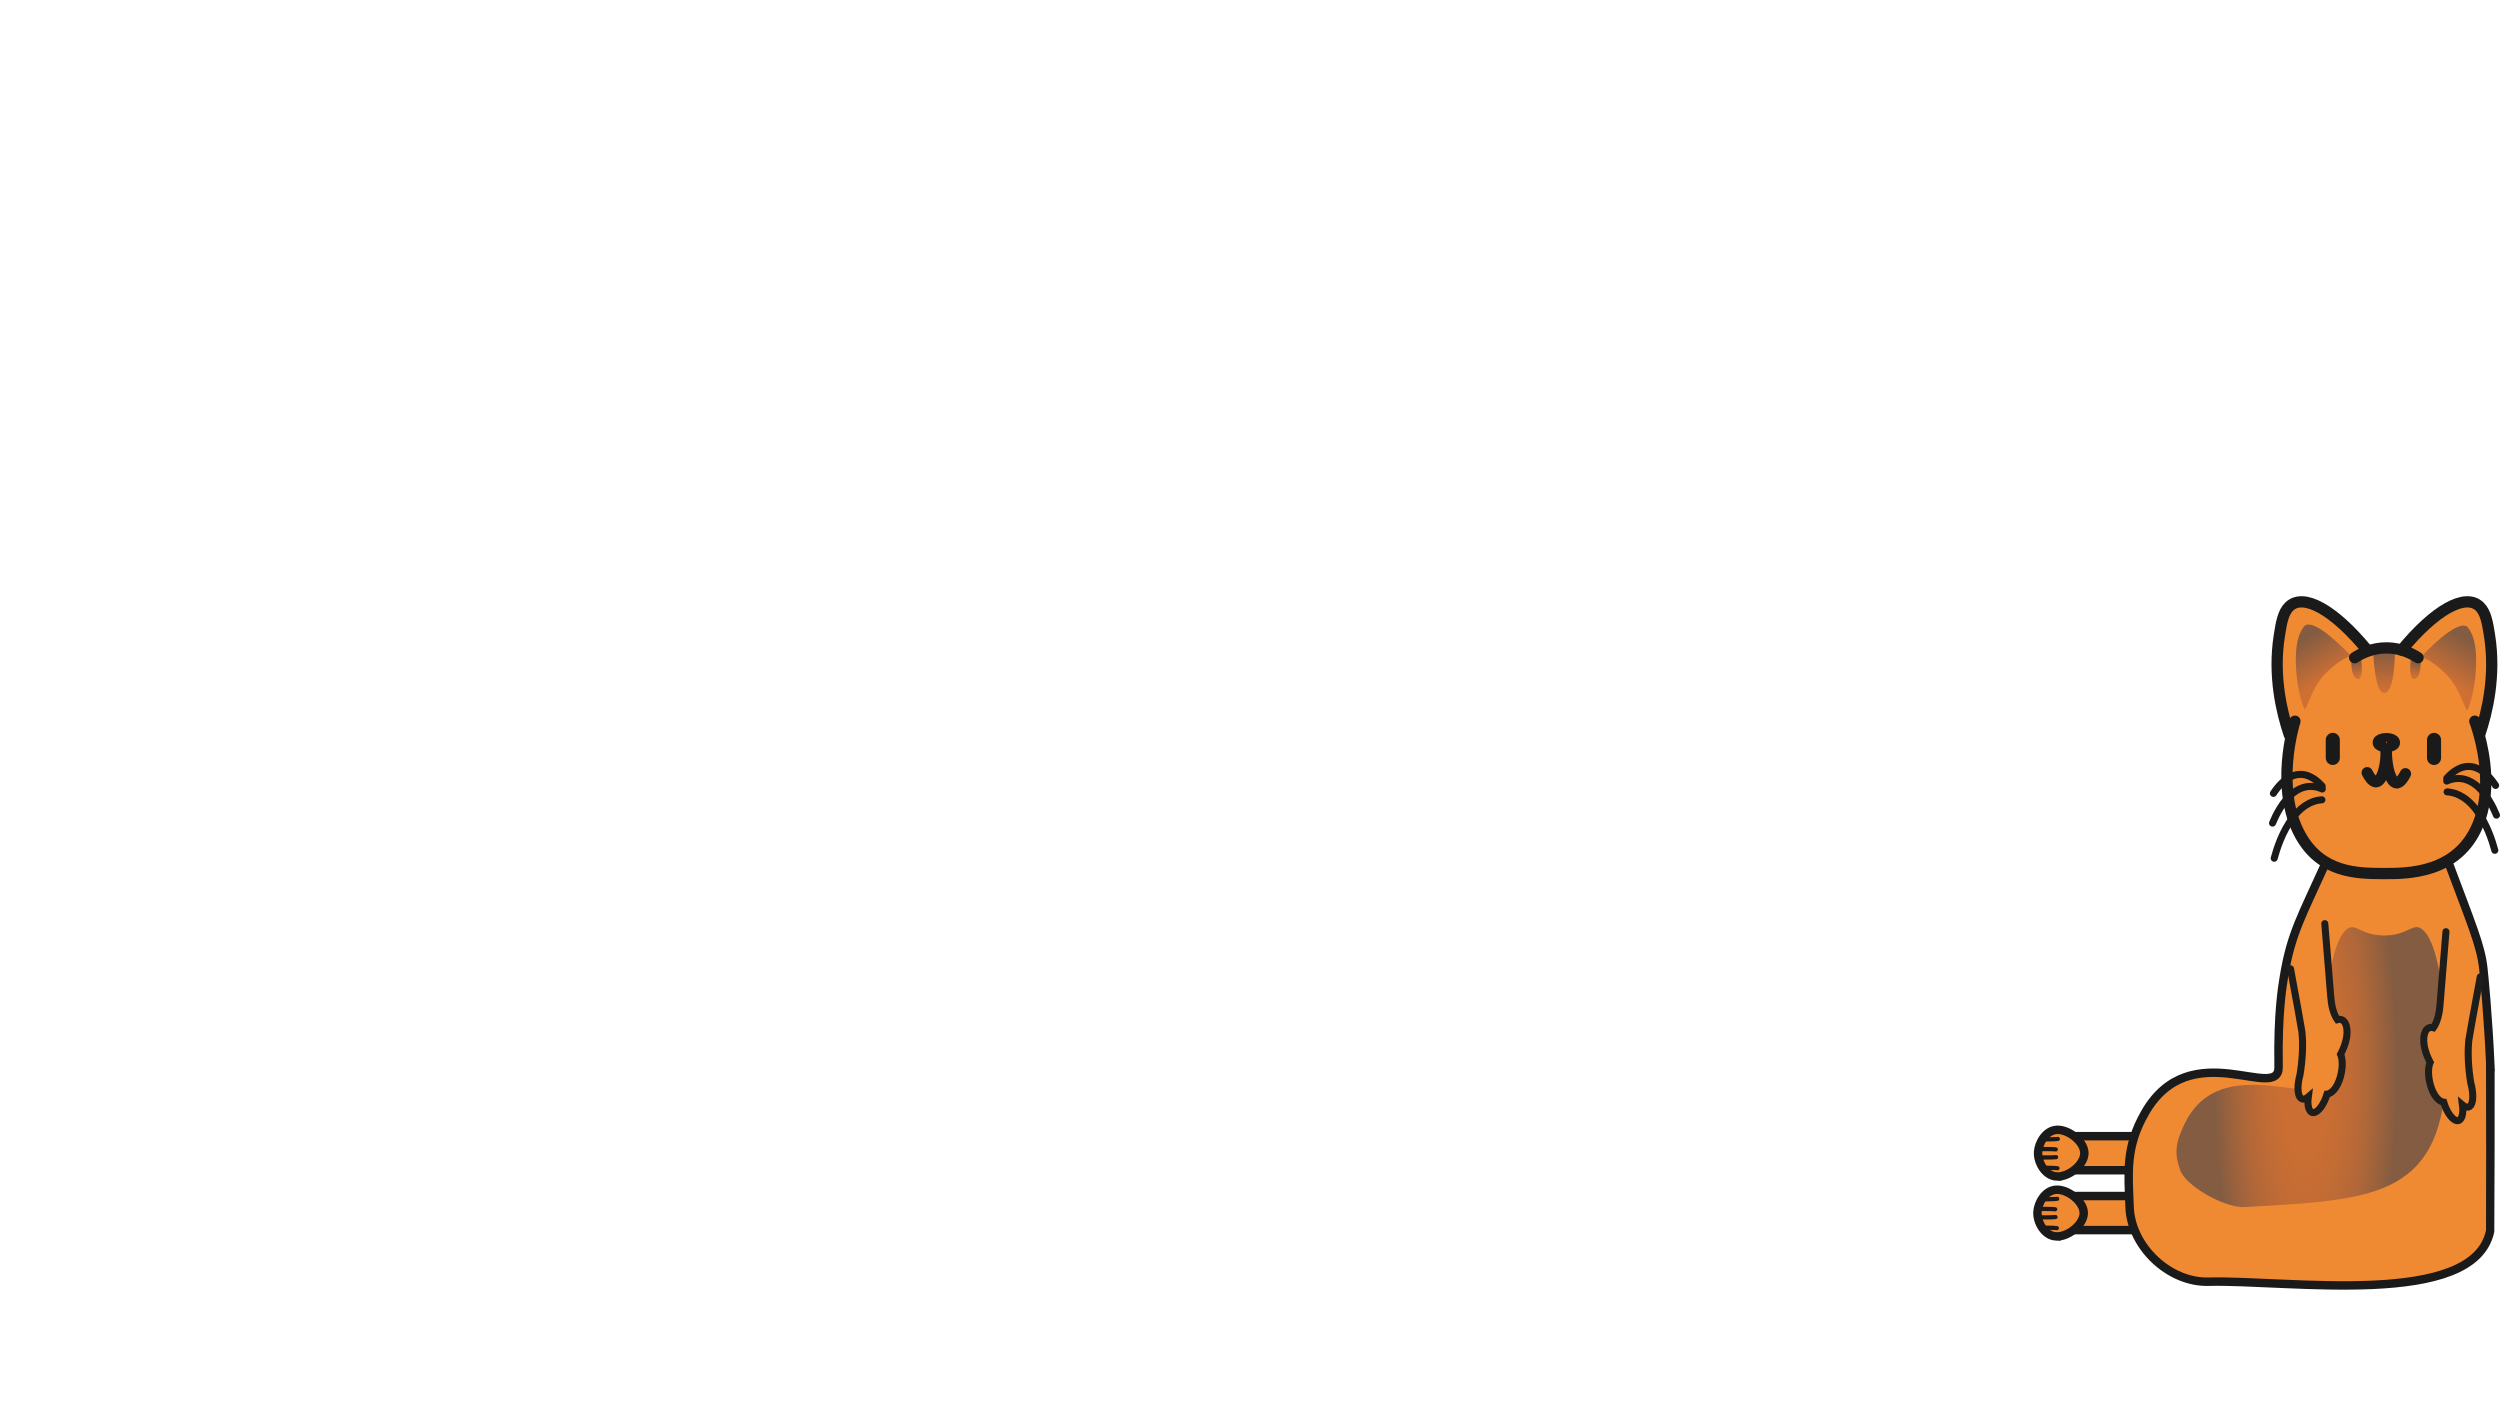
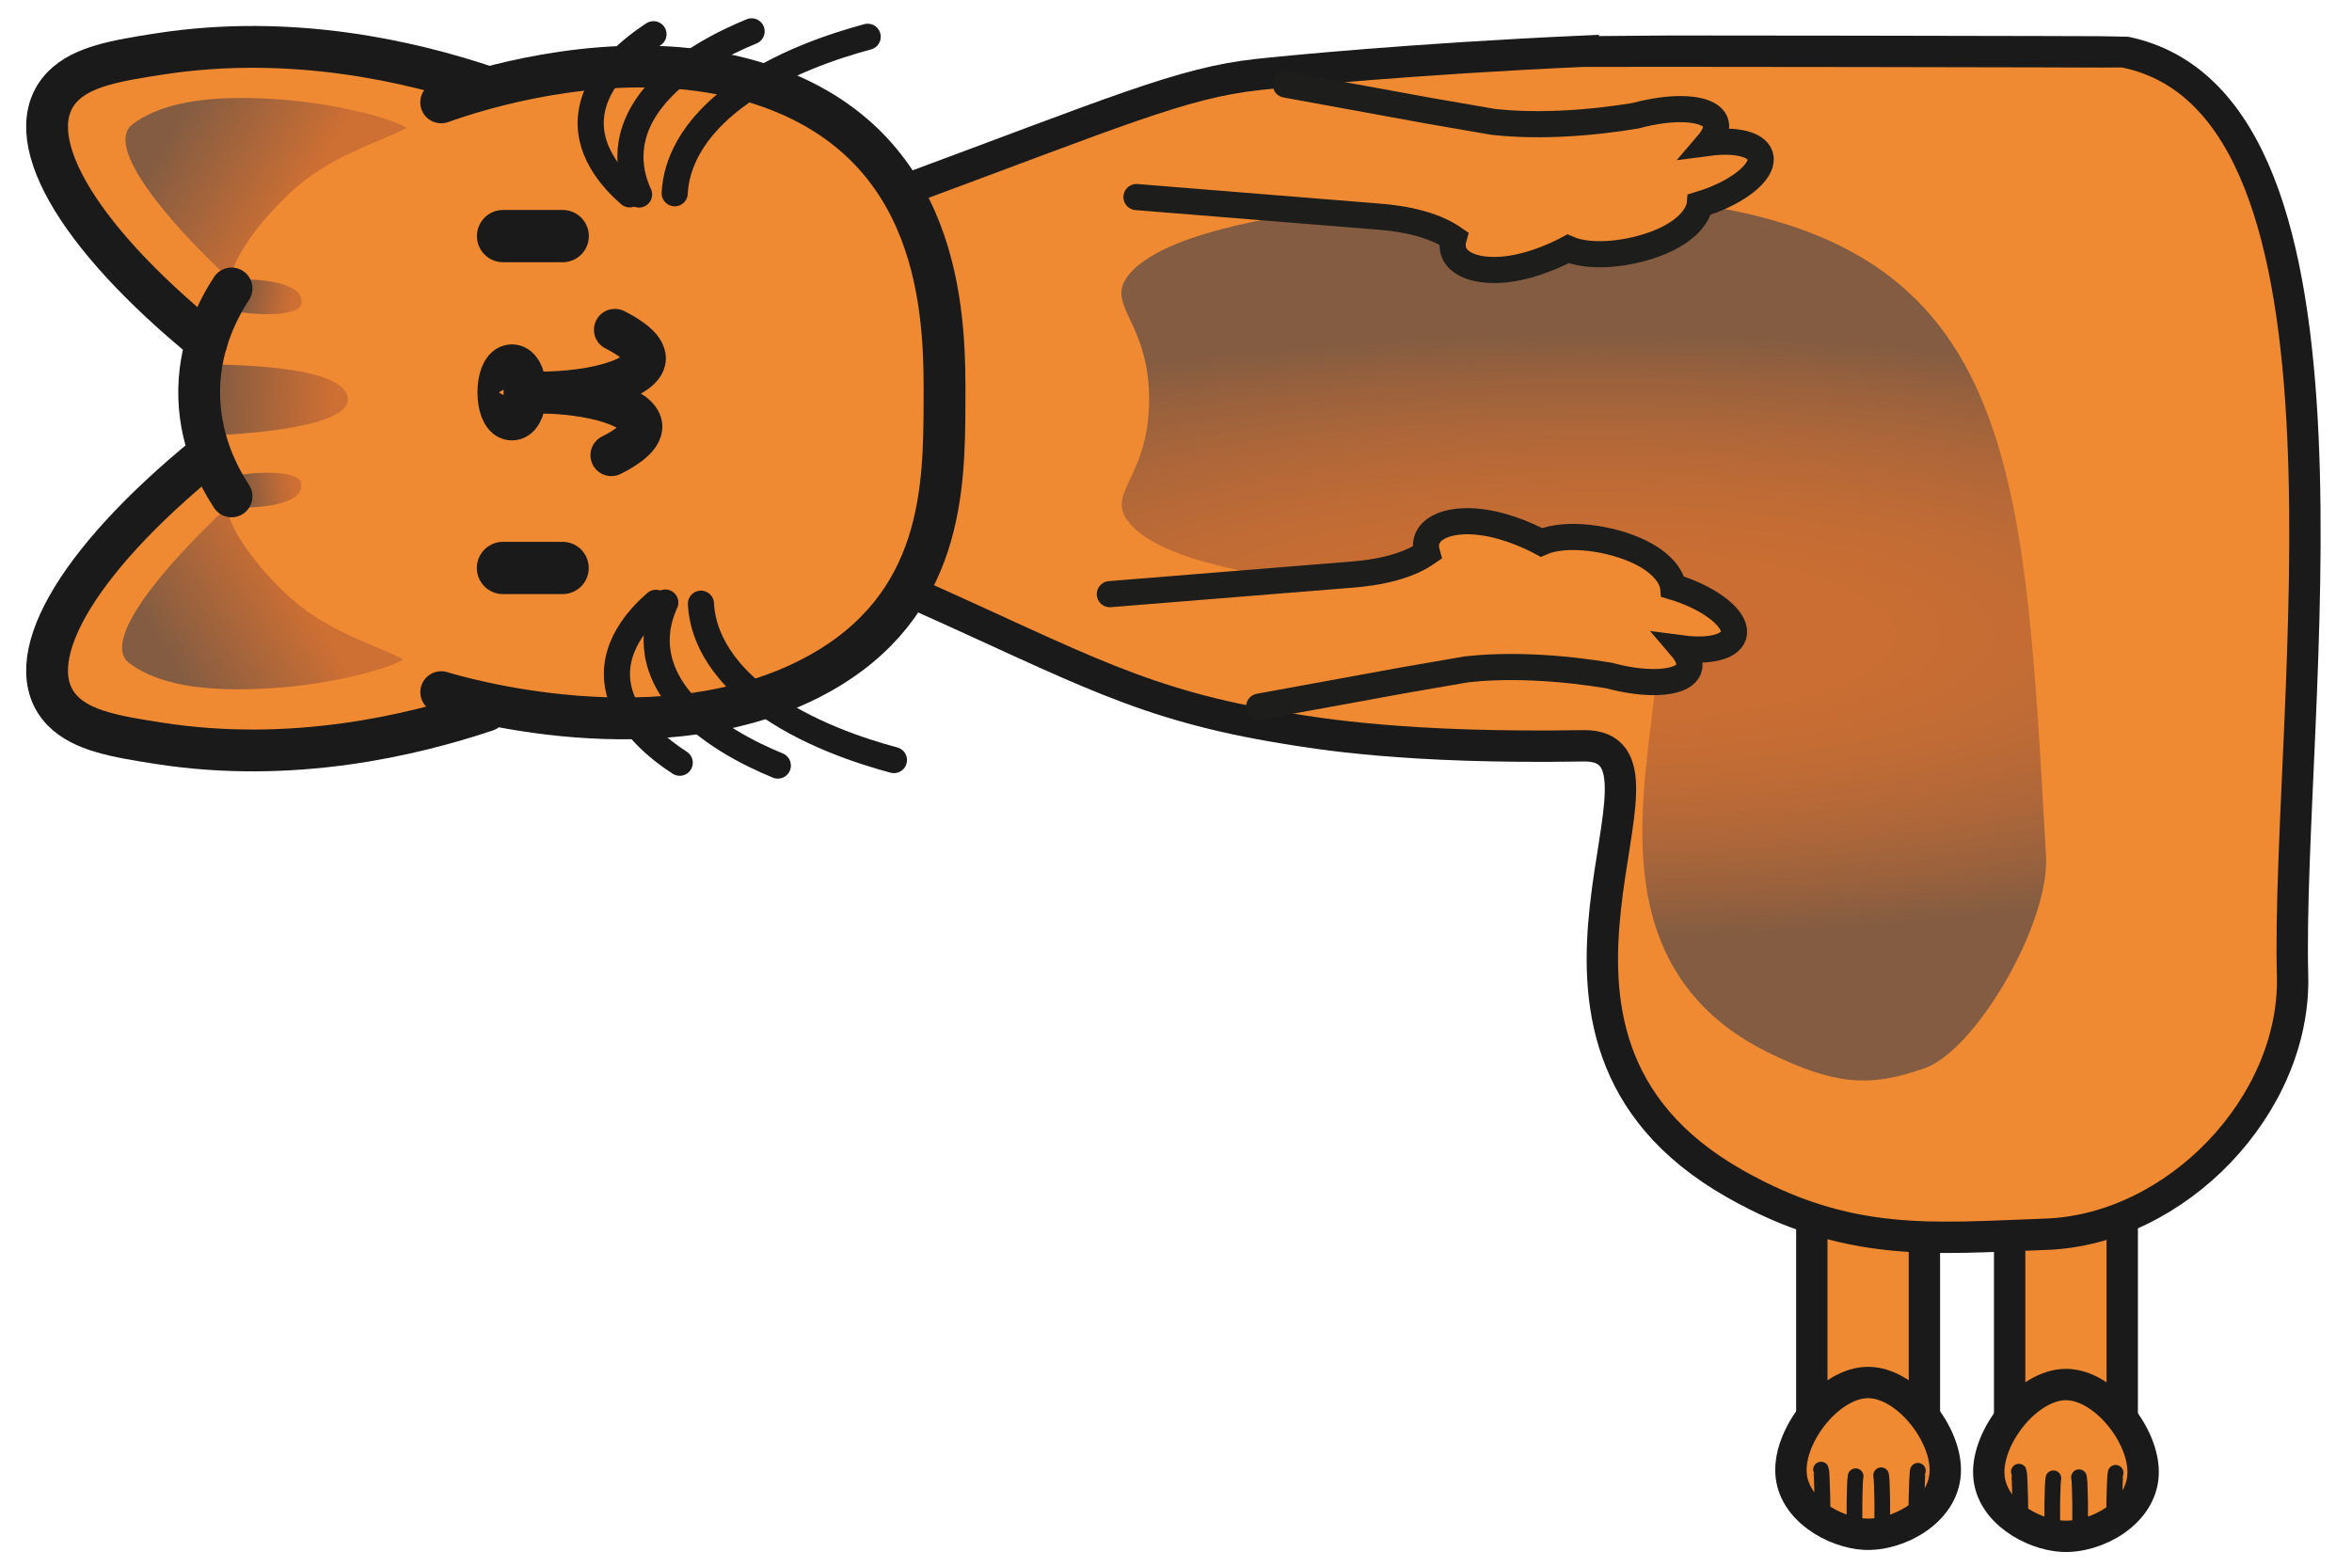
- <svg xmlns="http://www.w3.org/2000/svg" xmlns:xlink="http://www.w3.org/1999/xlink" id="J" viewBox="0 0 1774.99 1010">
+ <svg xmlns="http://www.w3.org/2000/svg" xmlns:xlink="http://www.w3.org/1999/xlink" id="Calque_1" viewBox="0 0 450 300">
  <defs>
-     <style>.cls-1{fill:url(#Dégradé_sans_nom_30-2);}.cls-1,.cls-2,.cls-3,.cls-4,.cls-5,.cls-6,.cls-7{stroke-width:0px;}.cls-2{fill:url(#Dégradé_sans_nom_29-3);}.cls-3{fill:url(#Dégradé_sans_nom_29-2);}.cls-8{stroke-width:10px;}.cls-8,.cls-9,.cls-10,.cls-11,.cls-12{stroke:#1a1a1a;}.cls-8,.cls-9,.cls-11{stroke-linejoin:round;}.cls-8,.cls-9,.cls-11,.cls-13,.cls-12{stroke-linecap:round;}.cls-8,.cls-9,.cls-13,.cls-12{fill:none;}.cls-9{stroke-width:8px;}.cls-4{fill:url(#Dégradé_sans_nom_904);}.cls-10{stroke-width:6px;}.cls-10,.cls-11,.cls-5{fill:#ef8a33;}.cls-10,.cls-13,.cls-12{stroke-miterlimit:10;}.cls-11{stroke-width:3px;}.cls-13{stroke:#1d1d1b;}.cls-13,.cls-12{stroke-width:5px;}.cls-6{fill:url(#Dégradé_sans_nom_29);}.cls-7{fill:url(#Dégradé_sans_nom_30);}</style>
-     <radialGradient id="Dégradé_sans_nom_904" cx="2048.59" cy="717.11" fx="2048.59" fy="717.11" r="119.1" gradientTransform="translate(346.45 -795.55) scale(.63 2.17)" gradientUnits="userSpaceOnUse">
+     <style>.cls-1{fill:#1a1a1a;}.cls-1,.cls-2{stroke-width:10px;}.cls-1,.cls-2,.cls-3,.cls-4,.cls-5,.cls-6{stroke:#1a1a1a;}.cls-1,.cls-2,.cls-3,.cls-5{stroke-linejoin:round;}.cls-1,.cls-2,.cls-3,.cls-5,.cls-7,.cls-6{stroke-linecap:round;}.cls-8{fill:url(#Dégradé_sans_nom_6);}.cls-8,.cls-9,.cls-10,.cls-11,.cls-12,.cls-13,.cls-14{stroke-width:0px;}.cls-9{fill:url(#Dégradé_sans_nom_5);}.cls-10{fill:url(#Dégradé_sans_nom_2);}.cls-2,.cls-3,.cls-7,.cls-6{fill:none;}.cls-3{stroke-width:8px;}.cls-11{fill:url(#Dégradé_sans_nom_5-2);}.cls-12{fill:url(#Dégradé_sans_nom_6-2);}.cls-13{fill:url(#Dégradé_sans_nom_6-3);}.cls-4{stroke-width:6px;}.cls-4,.cls-5,.cls-14{fill:#ef8a33;}.cls-4,.cls-7,.cls-6{stroke-miterlimit:10;}.cls-5{stroke-width:3px;}.cls-7{stroke:#1d1d1b;}.cls-7,.cls-6{stroke-width:5px;}</style>
+     <radialGradient id="Dégradé_sans_nom_2" cx="1236.91" cy="26.83" fx="1236.91" fy="26.83" r="119.1" gradientTransform="translate(357.46 814.28) rotate(-90) scale(.56 -1.93)" gradientUnits="userSpaceOnUse">
      <stop offset="0" stop-color="#ce6f33" />
      <stop offset=".24" stop-color="#ca6e33" />
      <stop offset=".42" stop-color="#c06b35" />
      <stop offset=".59" stop-color="#af6739" />
      <stop offset=".75" stop-color="#98613d" />
      <stop offset=".87" stop-color="#835c42" />
    </radialGradient>
-     <linearGradient id="Dégradé_sans_nom_30" x1="1650.95" y1="481.63" x2="1631.72" y2="449.38" gradientUnits="userSpaceOnUse">
+     <linearGradient id="Dégradé_sans_nom_5" x1="1164.04" y1="669.8" x2="1146.92" y2="698.51" gradientTransform="translate(727.21 1277.42) rotate(-90) scale(1 -1)" gradientUnits="userSpaceOnUse">
      <stop offset="0" stop-color="#ce6f33" />
      <stop offset=".85" stop-color="#835c42" />
    </linearGradient>
-     <linearGradient id="Dégradé_sans_nom_29" x1="1692.33" y1="489.5" x2="1692.69" y2="463.09" gradientUnits="userSpaceOnUse">
+     <linearGradient id="Dégradé_sans_nom_6" x1="1200.59" y1="662.84" x2="1200.91" y2="686.35" gradientTransform="translate(727.21 1277.42) rotate(-90) scale(1 -1)" gradientUnits="userSpaceOnUse">
      <stop offset="0" stop-color="#ce6f33" />
      <stop offset=".28" stop-color="#bd6a36" />
      <stop offset=".83" stop-color="#925f3e" />
      <stop offset="1" stop-color="#835c42" />
    </linearGradient>
-     <linearGradient id="Dégradé_sans_nom_29-2" x1="1674.36" y1="479.97" x2="1672.79" y2="469.79" xlink:href="#Dégradé_sans_nom_29" />
-     <linearGradient id="Dégradé_sans_nom_30-2" x1="89.99" y1="482.36" x2="70.76" y2="450.11" gradientTransform="translate(1827.1) rotate(-180) scale(1 -1)" xlink:href="#Dégradé_sans_nom_30" />
-     <linearGradient id="Dégradé_sans_nom_29-3" x1="236.7" y1="480.02" x2="235.13" y2="469.85" gradientTransform="translate(1950.48) rotate(-180) scale(1 -1)" xlink:href="#Dégradé_sans_nom_29" />
+     <linearGradient id="Dégradé_sans_nom_6-2" x1="1184.71" y1="671.33" x2="1183.32" y2="680.39" xlink:href="#Dégradé_sans_nom_6" />
+     <linearGradient id="Dégradé_sans_nom_5-2" x1="738.95" y1="669.15" x2="721.84" y2="697.86" gradientTransform="translate(727.21 -701.67) rotate(90)" xlink:href="#Dégradé_sans_nom_5" />
+     <linearGradient id="Dégradé_sans_nom_6-3" x1="882.94" y1="671.28" x2="881.54" y2="680.34" gradientTransform="translate(727.21 -825.05) rotate(90)" xlink:href="#Dégradé_sans_nom_6" />
  </defs>
-   <rect class="cls-10" x="1500.63" y="760.36" width="24.2" height="116.8" transform="translate(2331.49 -693.97) rotate(90)" />
-   <path class="cls-10" d="m1460.42,835.34c-8.44-.38-13.8-10.16-13.38-17.43.36-6.26,5.27-15.37,13.38-15.74,8.27-.38,19.48,8.34,19.47,16.58-.01,8.21-11.15,16.96-19.47,16.58Z" />
-   <path class="cls-11" d="m1461.03,808.64c-.49.23-10.61.44-11.04.28" />
-   <path class="cls-11" d="m1460.78,829.45c-.49-.23-10.61-.44-11.04-.28" />
-   <path class="cls-11" d="m1459.81,821.56c-1.25.26-10.28.35-11.48.13" />
-   <path class="cls-11" d="m1459.59,816.07c-1.25-.26-10.28-.35-11.48-.13" />
-   <rect class="cls-10" x="1500.19" y="802.89" width="24.2" height="116.8" transform="translate(2373.58 -651.01) rotate(90)" />
-   <path class="cls-10" d="m1459.98,877.87c-8.44-.38-13.8-10.16-13.38-17.43.36-6.26,5.27-15.37,13.38-15.74,8.27-.38,19.48,8.34,19.47,16.58-.01,8.21-11.15,16.96-19.47,16.58Z" />
-   <path class="cls-11" d="m1460.59,851.16c-.49.23-10.61.44-11.04.28" />
-   <path class="cls-11" d="m1460.34,871.97c-.49-.23-10.61-.44-11.04-.28" />
-   <path class="cls-11" d="m1459.38,864.09c-1.25.26-10.28.35-11.48.13" />
-   <path class="cls-11" d="m1459.15,858.59c-1.25-.26-10.28-.35-11.48-.13" />
-   <path class="cls-10" d="m1768.18,757.51c.08,1.68-.07,115.95-.18,116.49-11.46,55.35-143.5,34.56-200,36-28.03.71-55-25-56-53-.87-24.38-3.07-42.43,11-67,32.25-56.33,95.21-6.79,94.78-32.49-.64-38.23,2.68-57.11,3.79-63.93,5.04-30.93,12.97-43.81,29.07-79.62,11.86-26.38,33.6,4.58,42.86,3.83,7.97-.65,38-23.91,44.36-6.89,17.29,46.33,23.5,60.42,25.28,76.56.63,5.67,3.41,33.59,5.06,70.05Z" />
-   <path class="cls-4" d="m1548,831c-4.46-12.27-3.36-19.79,3-33,26-54,96.9-8.14,98.37-32.3,1.25-20.45.43-91.61,16.43-105.57,6.61-5.77,9.44,3.86,26.54,4.06,17.74.21,20.92-10.08,27.81-4.06,15.97,13.96,17.56,84.48,16.43,105.57-4.58,85.3-54.58,86.3-142.58,91.3-14.64.83-42-15-46-26Z" />
-   <path class="cls-5" d="m1736.62,661.51c1.68,11.83,23.97,32.55,24.34,32.09-2.92,15.33-5.25,28.63-7.24,39.55-.79,4.33-2.05,11.21-1.22,22.42.4,5.38,1.16,10.1,1.73,13.25,2.23,8.64,1.85,15.76-.6,17.48-1.9,1.33-4.44-.97-5.27-1.78.68,9.2-2.46,13.35-6.22,10.66-2.58-1.85-5.32-6.82-7.12-12.59-.45.02-3.78.03-6.72-5.14-3.33-5.84-5.18-16.57-2.88-23.17-1.14-1.9-3.45-6.1-4.35-10.91-1.42-7.5.99-14.24,6.61-13.68.85-1.57,2.06-4.13,3.11-7.97,1.52-5.55,1.91-10.86,2.1-13.42.73-9.59,2.08-25.77,3.73-46.79Z" />
-   <path class="cls-13" d="m1760.96,693.59l-5.63,30.62-2.44,14.01c-.37,3.39-.64,8.08-.4,14.11.26,6.31,1.01,12.07,1.74,16.48,1.93,7.09,1.88,13.51-.07,16.09-2.03,2.69-5.26.07-5.8-.39.9,6.82-.74,11.49-3.89,11.16-3.24-.34-7.26-5.88-9.45-13.09-.26-.02-4.17-.45-7.42-6.93-3.19-6.37-4.52-16.14-2.18-21.38-.7-1.29-3.62-6.85-4.4-12.96-.95-7.48,1.65-13.02,6.66-11.63,1.03-1.47,2.26-3.75,3.24-7.27.87-3.16,1.28-6.37,1.48-9,1.41-17.3,2.81-34.61,4.22-51.91" />
-   <polygon class="cls-5" points="1626.22 525.31 1615.42 474.45 1623.69 432.6 1635.6 427.3 1663.92 443.63 1682.17 466.96 1626.22 525.31" />
-   <polygon class="cls-5" points="1759.92 526.72 1770.72 475.87 1762.45 434.02 1750.54 428.71 1722.22 445.04 1703.97 468.37 1759.92 526.72" />
-   <path class="cls-5" d="m1764.44,542.82c.13,1.44,2.66,32.33-12.51,55.64-14.79,22.72-36.62,23.22-57.64,23.7-19.09.44-35.1.8-49.67-14.94-13.6-14.7-23.17-40.45-20.48-64.4,1.39-12.36,6-25.39,12.51-39.67,5.56-12.19,7.84-18.19,14.6-25.5,13.81-14.95,31.54-14.06,43.04-14.17,11.51-.1,28.05-.25,42.47,14.68,8.66,8.98,12.81,22.41,17.06,32.46,4.37,10.32,9.33,18.35,10.62,32.2Z" />
-   <path class="cls-7" d="m1669.36,465.93c-12.57-13.39-28.95-27.16-33.65-20.99-5.31,6.96-6.45,18.55-5.31,32.71.77,9.54,3.41,21.64,6.07,26.27,3.22-5.92,5.88-16.49,14.22-25.24,7.73-8.12,15.05-12.29,18.67-12.75Z" />
-   <path class="cls-6" d="m1685.01,463.74c.18,2.15,1.14,28.1,7.68,28.21,7.68.13,7.47-26.4,7.68-28.46" />
-   <path class="cls-3" d="m1669.36,470.05c.09,4.51,1.04,13.27,5.78,11.72,2.09-1.29,2.2-9.03.95-14.94" />
-   <path class="cls-1" d="m1718.7,466.66c12.57-13.39,28.95-27.16,33.65-20.99,5.31,6.96,6.45,18.55,5.31,32.71-.77,9.54-3.41,21.64-6.07,26.27-3.22-5.92-5.88-16.49-14.22-25.24-7.73-8.12-15.05-12.29-18.67-12.75Z" />
-   <path class="cls-2" d="m1718.78,470.1c-.09,4.51-1.04,13.27-5.78,11.72-2.09-1.29-2.2-9.03-.95-14.94" />
-   <path class="cls-9" d="m1629.39,512.04c-.92,2.93-14.45,47.78,3.79,80.88,14.93,27.1,40.61,27.22,58.96,27.3,16.79.08,52.96.25,67.3-35.03,9.36-23.03,4.59-49.29.71-63.5-1.31-4.78-2.51-8.19-3.04-9.66" />
-   <path class="cls-9" d="m1705.2,461.58c23.53-28.65,45.24-40.73,55.36-30.91,4.35,4.22,5.58,11.53,7.01,20.61,4.53,28.68-1.71,54.58-7.07,70.45" />
-   <path class="cls-9" d="m1680.69,461.58c-23.53-28.65-45.24-40.73-55.36-30.91-4.35,4.22-5.58,11.53-7.01,20.61-4.53,28.68,1.71,54.58,7.07,70.45" />
-   <path class="cls-9" d="m1671.78,466.96c4.19-2.73,12.47-7.18,23.32-6.96,9.97.21,17.59,4.28,21.71,6.96" />
-   <ellipse class="cls-8" cx="1694.3" cy="527.24" rx="4.74" ry="1.8" />
-   <path class="cls-9" d="m1694.3,531.81c0,13.66-3.45,22.75-7.11,23.25-2.98.4-5.73-4.94-6.49-6.45" />
-   <path class="cls-9" d="m1694.26,532.56c0,13.66,3.45,22.75,7.11,23.25,2.98.4,5.73-4.94,6.49-6.45" />
-   <line class="cls-8" x1="1656.28" y1="525.31" x2="1656.28" y2="538.12" />
-   <line class="cls-8" x1="1728.15" y1="525.33" x2="1728.15" y2="538.15" />
-   <path class="cls-12" d="m1614.11,563.3c2.81-4.28,8.38-11.47,16-13.14,8.8-1.93,15.58,4.55,18.63,8.02" />
-   <path class="cls-12" d="m1613.49,584.39c2.36-5.7,7.2-15.73,14.89-21.58,8.89-6.76,16.78-4.27,20.4-2.61" />
-   <path class="cls-12" d="m1614.68,609.35c1.83-6.78,5.77-19.07,13.09-28.68,8.46-11.1,16.85-12.61,20.76-12.8" />
-   <path class="cls-12" d="m1771.87,557.66c-2.82-4.28-8.39-11.47-16.02-13.14-8.81-1.93-15.59,4.55-18.65,8.02" />
-   <path class="cls-12" d="m1772.49,578.75c-2.36-5.7-7.2-15.73-14.91-21.58-8.9-6.76-16.79-4.27-20.42-2.61" />
-   <path class="cls-12" d="m1771.31,603.71c-1.84-6.78-5.77-19.07-13.1-28.68-8.46-11.1-16.86-12.61-20.78-12.8" />
-   <path class="cls-5" d="m1650.6,655.78c-1.68,11.83-23.97,32.55-24.34,32.09,2.92,15.33,5.25,28.63,7.24,39.55.79,4.33,2.05,11.21,1.22,22.42-.4,5.38-1.16,10.1-1.73,13.25-2.23,8.64-1.85,15.76.6,17.48,1.9,1.33,4.44-.97,5.27-1.78-.68,9.2,2.46,13.35,6.22,10.66,2.58-1.85,5.32-6.82,7.12-12.59.45.02,3.78.03,6.72-5.14,3.33-5.84,5.18-16.57,2.88-23.17,1.14-1.9,3.45-6.1,4.35-10.91,1.42-7.5-.99-14.24-6.61-13.68-.85-1.57-2.06-4.13-3.11-7.97-1.52-5.55-1.91-10.86-2.1-13.42-.73-9.59-2.08-25.77-3.73-46.79Z" />
-   <path class="cls-13" d="m1626.26,687.86l5.63,30.62,2.44,14.01c.37,3.39.64,8.08.4,14.11-.26,6.31-1.01,12.07-1.74,16.48-1.93,7.09-1.88,13.51.07,16.09,2.03,2.69,5.26.07,5.8-.39-.9,6.82.74,11.49,3.89,11.16,3.24-.34,7.26-5.88,9.45-13.09.26-.02,4.17-.45,7.42-6.93,3.19-6.37,4.52-16.14,2.18-21.38.7-1.29,3.62-6.85,4.4-12.96.95-7.48-1.65-13.02-6.66-11.63-1.03-1.47-2.26-3.75-3.24-7.27-.87-3.16-1.28-6.37-1.48-9-1.41-17.3-2.81-34.61-4.22-51.91" />
+   <rect class="cls-4" x="346.65" y="183.94" width="21.54" height="103.21" />
+   <path class="cls-4" d="m372.18,281.77c-.34,7.46-9.04,12.19-15.51,11.82-5.57-.32-13.68-4.66-14.01-11.82-.34-7.31,7.42-17.21,14.76-17.21,7.31,0,15.1,9.85,14.76,17.21h0Z" />
+   <path class="cls-5" d="m348.41,281.23c.2.43.39,9.38.25,9.76" />
+   <path class="cls-5" d="m366.94,281.45c-.2.43-.39,9.38-.25,9.76" />
+   <path class="cls-5" d="m359.91,282.31c.23,1.1.31,9.08.12,10.14" />
+   <path class="cls-5" d="m355.03,282.5c-.23,1.1-.31,9.08-.12,10.14" />
+   <rect class="cls-4" x="384.5" y="184.32" width="21.54" height="103.21" />
+   <path class="cls-4" d="m410.03,282.16c-.34,7.46-9.04,12.19-15.51,11.82-5.57-.32-13.68-4.66-14.01-11.82-.34-7.31,7.42-17.21,14.76-17.21,7.31,0,15.1,9.85,14.76,17.21h0Z" />
+   <path class="cls-5" d="m386.26,281.62c.2.43.39,9.38.25,9.76" />
+   <path class="cls-5" d="m404.78,281.84c-.2.43-.39,9.38-.25,9.76" />
+   <path class="cls-5" d="m397.77,282.69c.23,1.1.31,9.08.12,10.14" />
+   <path class="cls-5" d="m392.87,282.89c-.23,1.1-.31,9.08-.12,10.14" />
+   <path class="cls-4" d="m302.91,9.81c1.5-.07,103.2.06,103.68.16,49.26,10.13,30.76,126.81,32.04,176.73.63,24.77-22.25,48.6-47.17,49.49-21.7.77-37.77,2.71-59.63-9.72-50.14-28.5-6.04-84.13-28.92-83.75-34.03.57-50.83-2.37-56.9-3.35-27.53-4.45-38.99-11.46-70.87-25.69-23.48-10.48,4.08-29.69,3.41-37.87-.58-7.04-21.28-33.58-6.13-39.2,41.24-15.28,53.78-20.77,68.14-22.34,5.05-.56,29.9-3.01,62.35-4.47v.02Z" />
+   <path class="cls-10" d="m368.32,204.38c-10.92,3.94-17.61,2.97-29.37-2.65-48.06-22.98-7.25-85.63-28.75-86.93-18.2-1.1-81.54-.38-93.96-14.52-5.14-5.84,3.44-8.34,3.61-23.45.19-15.68-8.97-18.49-3.61-24.57,12.43-14.11,75.19-15.52,93.96-14.52,75.92,4.05,76.81,48.23,81.26,125.99.74,12.94-13.35,37.11-23.14,40.65h0Z" />
+   <path class="cls-14" d="m217.46,37.7c10.53-1.48,28.97-21.18,28.56-21.51,13.64,2.58,25.48,4.64,35.2,6.4,3.85.7,9.98,1.81,19.96,1.08,4.79-.35,8.99-1.03,11.79-1.53,7.69-1.97,14.03-1.63,15.56.53,1.18,1.68-.86,3.92-1.58,4.66,8.19-.6,11.88,2.17,9.49,5.5-1.65,2.28-6.07,4.7-11.21,6.29.02.4.03,3.34-4.57,5.94-5.2,2.94-14.75,4.58-20.62,2.54-1.69,1.01-5.43,3.05-9.71,3.84-6.68,1.25-12.67-.87-12.18-5.84-1.4-.75-3.68-1.82-7.09-2.75-4.94-1.34-9.67-1.69-11.94-1.86-8.54-.65-22.94-1.84-41.65-3.3Z" />
+   <path class="cls-7" d="m246.01,16.19l27.25,4.98,12.47,2.16c3.02.33,7.19.57,12.56.35,5.62-.23,10.74-.89,14.67-1.54,6.31-1.71,12.02-1.66,14.32.06,2.39,1.79.06,4.65-.35,5.13,6.07-.8,10.23.65,9.93,3.44-.3,2.86-5.23,6.42-11.65,8.35-.02.23-.4,3.68-6.17,6.56-5.67,2.82-14.37,3.99-19.03,1.93-1.15.62-6.1,3.2-11.54,3.89-6.66.84-11.59-1.46-10.35-5.89-1.31-.91-3.34-2-6.47-2.86-2.81-.77-5.67-1.13-8.01-1.31-15.4-1.25-30.8-2.48-46.2-3.73" />
+   <polygon class="cls-14" points="96.23 135.25 50.97 144.8 13.72 137.49 9 126.97 23.53 101.94 44.3 85.81 96.23 135.25" />
+   <polygon class="cls-14" points="97.49 17.11 52.23 7.56 14.98 14.87 10.25 25.4 24.79 50.42 45.55 66.55 97.49 17.11" />
+   <path class="cls-14" d="m111.82,13.11c1.28-.11,28.78-2.35,49.52,11.05,20.22,13.07,20.67,32.36,21.09,50.93.39,16.87.71,31.02-13.3,43.89-13.08,12.02-36,20.47-57.32,18.1-11-1.23-22.6-5.3-35.31-11.05-10.85-4.91-16.19-6.93-22.7-12.9-13.31-12.2-12.51-27.87-12.61-38.03-.09-10.17-.22-24.79,13.07-37.53,7.99-7.65,19.95-11.32,28.89-15.08,9.19-3.86,16.33-8.24,28.66-9.38Z" />
+   <path class="cls-9" d="m43.38,97.13c-11.92,11.11-24.17,25.58-18.68,29.74,6.19,4.69,16.51,5.7,29.11,4.69,8.49-.68,19.26-3.01,23.38-5.36-5.27-2.85-14.68-5.2-22.47-12.57-7.23-6.83-10.94-13.3-11.35-16.5h0Z" />
+   <path class="cls-8" d="m41.43,83.3c1.91-.16,25.01-1.01,25.11-6.79.12-6.79-23.5-6.6-25.33-6.79" />
+   <path class="cls-12" d="m47.05,97.13c4.01-.08,11.81-.92,10.43-5.11-1.15-1.85-8.04-1.94-13.3-.84" />
+   <path class="cls-11" d="m44.03,53.53c-11.92-11.11-24.17-25.58-18.68-29.74,6.19-4.69,16.51-5.7,29.11-4.69,8.49.68,19.26,3.01,23.38,5.36-5.27,2.85-14.68,5.2-22.47,12.57-7.23,6.83-10.94,13.3-11.35,16.5h0Z" />
+   <path class="cls-13" d="m47.09,53.46c4.01.08,11.81.92,10.43,5.11-1.15,1.85-8.04,1.94-13.3.84" />
+   <path class="cls-3" d="m84.42,132.45c2.61.81,42.53,12.77,71.99-3.35,24.12-13.19,24.23-35.89,24.3-52.1.07-14.84.22-46.8-31.18-59.47-20.5-8.27-43.87-4.06-56.52-.63-4.25,1.16-7.29,2.22-8.6,2.69" />
+   <path class="cls-3" d="m39.51,65.46C14.01,44.67,3.26,25.49,12,16.54c3.76-3.84,10.26-4.93,18.34-6.19,25.53-4,48.58,1.51,62.7,6.25" />
+   <path class="cls-3" d="m39.51,87.12C14.01,107.91,3.26,127.1,12,136.04c3.76,3.84,10.26,4.93,18.34,6.19,25.53,4,48.58-1.51,62.7-6.25" />
+   <path class="cls-3" d="m44.3,94.99c-2.43-3.7-6.39-11.02-6.19-20.61.19-8.81,3.81-15.54,6.19-19.18" />
+   <ellipse class="cls-1" cx="97.95" cy="75.09" rx="1.6" ry="4.19" />
+   <path class="cls-3" d="m102.02,75.09c12.16,0,20.25,3.05,20.69,6.28.36,2.63-4.4,5.06-5.74,5.74" />
+   <path class="cls-3" d="m102.69,75.13c12.16,0,20.25-3.05,20.69-6.28.36-2.63-4.4-5.06-5.74-5.74" />
+   <line class="cls-2" x1="96.23" y1="108.69" x2="107.64" y2="108.69" />
+   <line class="cls-2" x1="96.25" y1="45.18" x2="107.66" y2="45.18" />
+   <path class="cls-6" d="m130.05,145.96c-3.81-2.48-10.21-7.41-11.7-14.14-1.72-7.78,4.05-13.77,7.14-16.46" />
+   <path class="cls-6" d="m148.82,146.5c-5.07-2.09-14-6.36-19.21-13.16-6.02-7.86-3.8-14.83-2.32-18.03" />
+   <path class="cls-6" d="m171.03,145.45c-6.03-1.62-16.97-5.1-25.53-11.57-9.88-7.48-11.22-14.89-11.39-18.35" />
+   <path class="cls-6" d="m125.03,6.55c-3.81,2.49-10.21,7.41-11.7,14.16-1.72,7.79,4.05,13.78,7.14,16.48" />
+   <path class="cls-6" d="m143.8,6c-5.07,2.09-14,6.36-19.21,13.18-6.02,7.86-3.8,14.84-2.32,18.04" />
+   <path class="cls-6" d="m166.01,7.04c-6.03,1.63-16.97,5.1-25.53,11.58-9.88,7.48-11.22,14.9-11.39,18.36" />
+   <path class="cls-14" d="m212.36,113.71c10.53,1.48,28.97,21.18,28.56,21.51,13.64-2.58,25.48-4.64,35.2-6.4,3.85-.7,9.98-1.81,19.96-1.08,4.79.35,8.99,1.03,11.79,1.53,7.69,1.97,14.03,1.63,15.56-.53,1.18-1.68-.86-3.92-1.58-4.66,8.19.6,11.88-2.17,9.49-5.5-1.65-2.28-6.07-4.7-11.21-6.29.02-.4.03-3.34-4.57-5.94-5.2-2.94-14.75-4.58-20.62-2.54-1.69-1.01-5.43-3.05-9.71-3.84-6.68-1.25-12.67.87-12.18,5.84-1.4.75-3.68,1.82-7.09,2.75-4.94,1.34-9.67,1.69-11.94,1.86-8.54.65-22.94,1.84-41.65,3.3Z" />
+   <path class="cls-7" d="m240.91,135.22l27.25-4.98,12.47-2.16c3.02-.33,7.19-.57,12.56-.35,5.62.23,10.74.89,14.67,1.54,6.31,1.71,12.02,1.66,14.32-.06,2.39-1.79.06-4.65-.35-5.13,6.07.8,10.23-.65,9.93-3.44-.3-2.86-5.23-6.42-11.65-8.35-.02-.23-.4-3.68-6.17-6.56-5.67-2.82-14.37-3.99-19.03-1.93-1.15-.62-6.1-3.2-11.54-3.89-6.66-.84-11.59,1.46-10.35,5.89-1.31.91-3.34,2-6.47,2.86-2.81.77-5.67,1.13-8.01,1.31-15.4,1.25-30.8,2.48-46.2,3.73" />
</svg>
